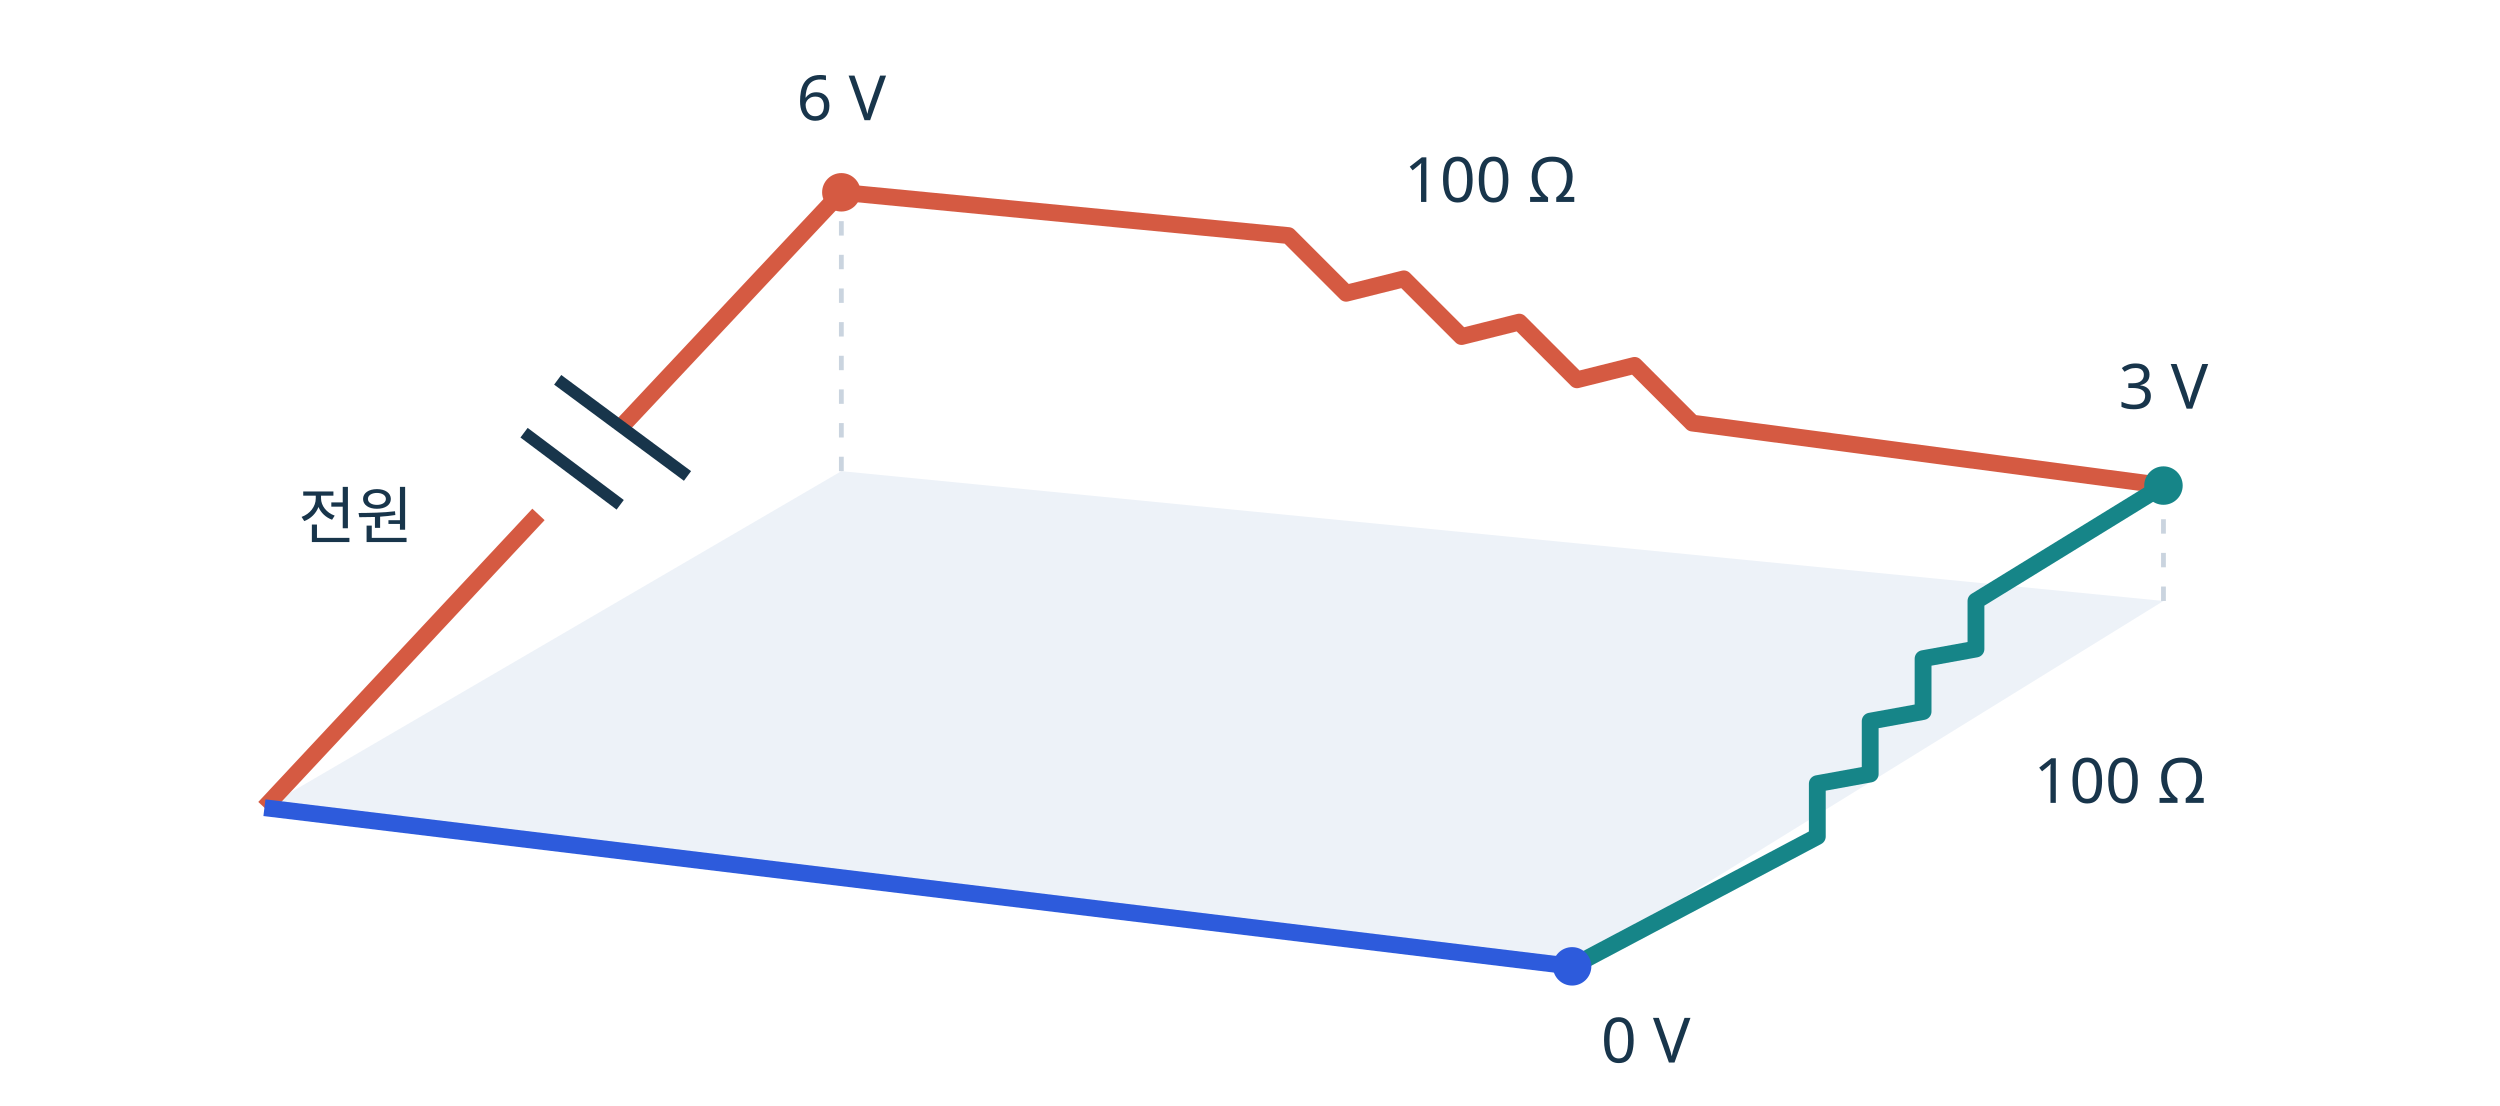
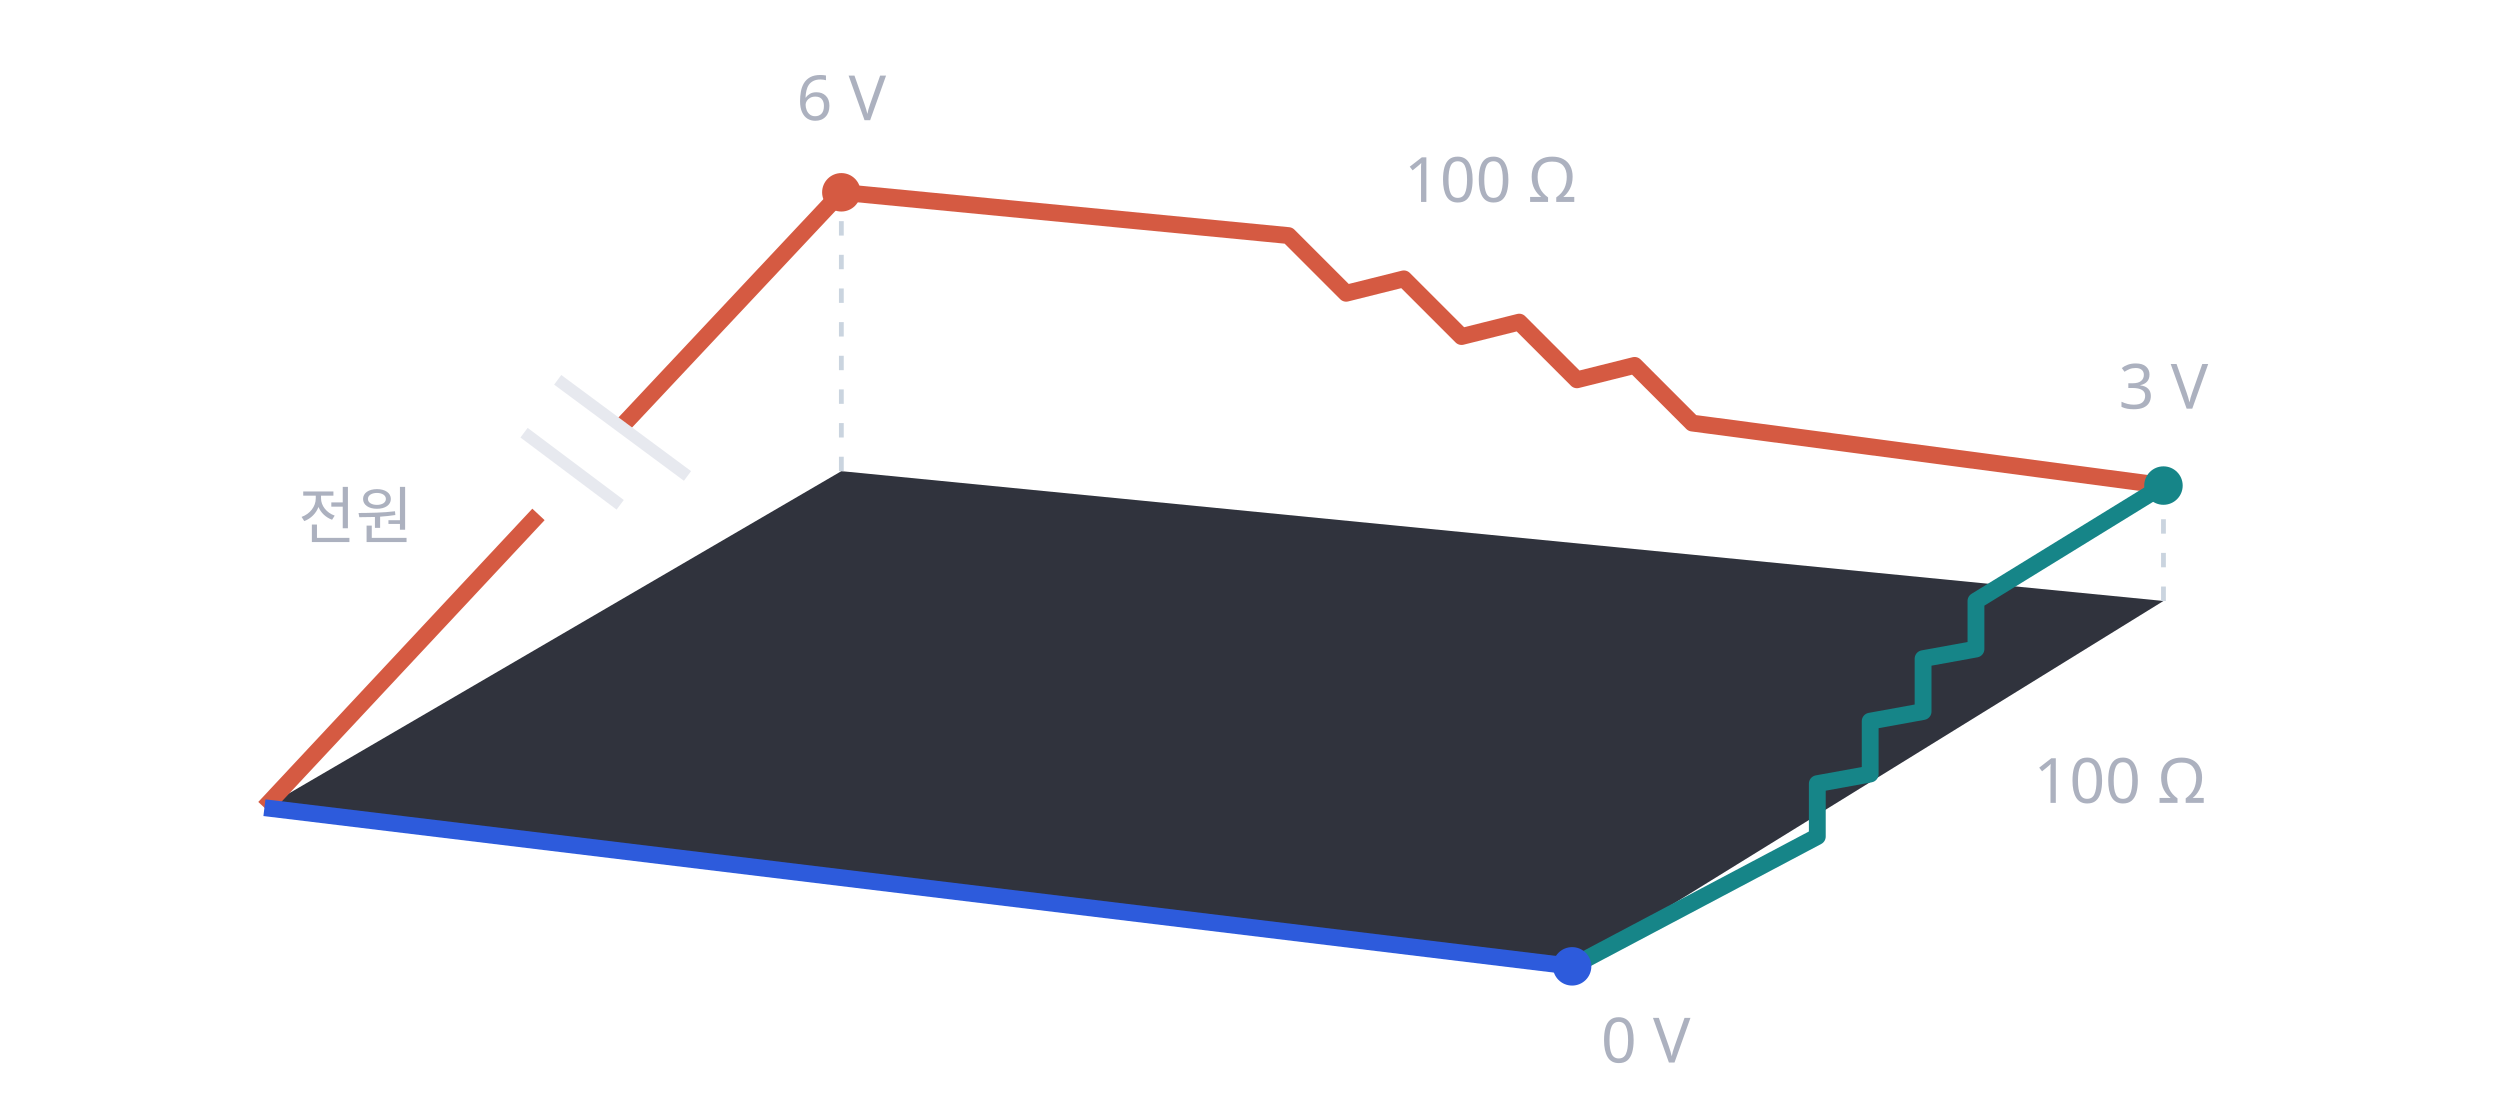
<svg xmlns="http://www.w3.org/2000/svg" viewBox="0 0 520 230" width="520" height="230" role="img" aria-labelledby="title desc">
-   <path d="M55 168 175 98 450 125 327 201Z" fill="#edf2f8" />
+   <path d="M55 168 175 98 450 125 327 201Z" fill="#30333d" />
  <path d="M175 98V40M450 125V101" stroke="#cad4df" stroke-dasharray="3 4" />
  <path d="M55 168 112 107M129 89 175 40 268 49 280 61 292 58 304 70 316 67 328 79 340 76 352 88 450 101" fill="none" stroke="#d55a42" stroke-width="3.5" stroke-linejoin="round" />
-   <path d="m109 90 20 15m-13-26 27 20" stroke="#18354b" stroke-width="2.5" />
+   <path d="m109 90 20 15m-13-26 27 20" stroke="#e7e9ef" stroke-width="2.5" />
  <path d="M450 101 411 125 411 135 400 137 400 148 389 150 389 161 378 163 378 174 327 201" stroke="#168588" stroke-width="3.5" fill="none" stroke-linejoin="round" />
  <path d="m327 201-272-33" stroke="#2d5bdc" stroke-width="3.5" />
  <circle cx="175" cy="40" r="4" fill="#d55a42" />
  <circle cx="450" cy="101" r="4" fill="#168588" />
  <circle cx="327" cy="201" r="4" fill="#2d5bdc" />
-   <g font-family="sans-serif" font-size="13" fill="#18354b">
+   <g font-family="sans-serif" font-size="13" fill="#acb1bf">
    <text x="175" y="25" text-anchor="middle">6 V</text>
    <text x="450" y="85" text-anchor="middle">3 V</text>
    <text x="333" y="221">0 V</text>
    <text x="310" y="42" text-anchor="middle">100 Ω</text>
    <text x="423" y="167">100 Ω</text>
    <text x="74" y="112" text-anchor="middle">전원</text>
  </g>
</svg>
